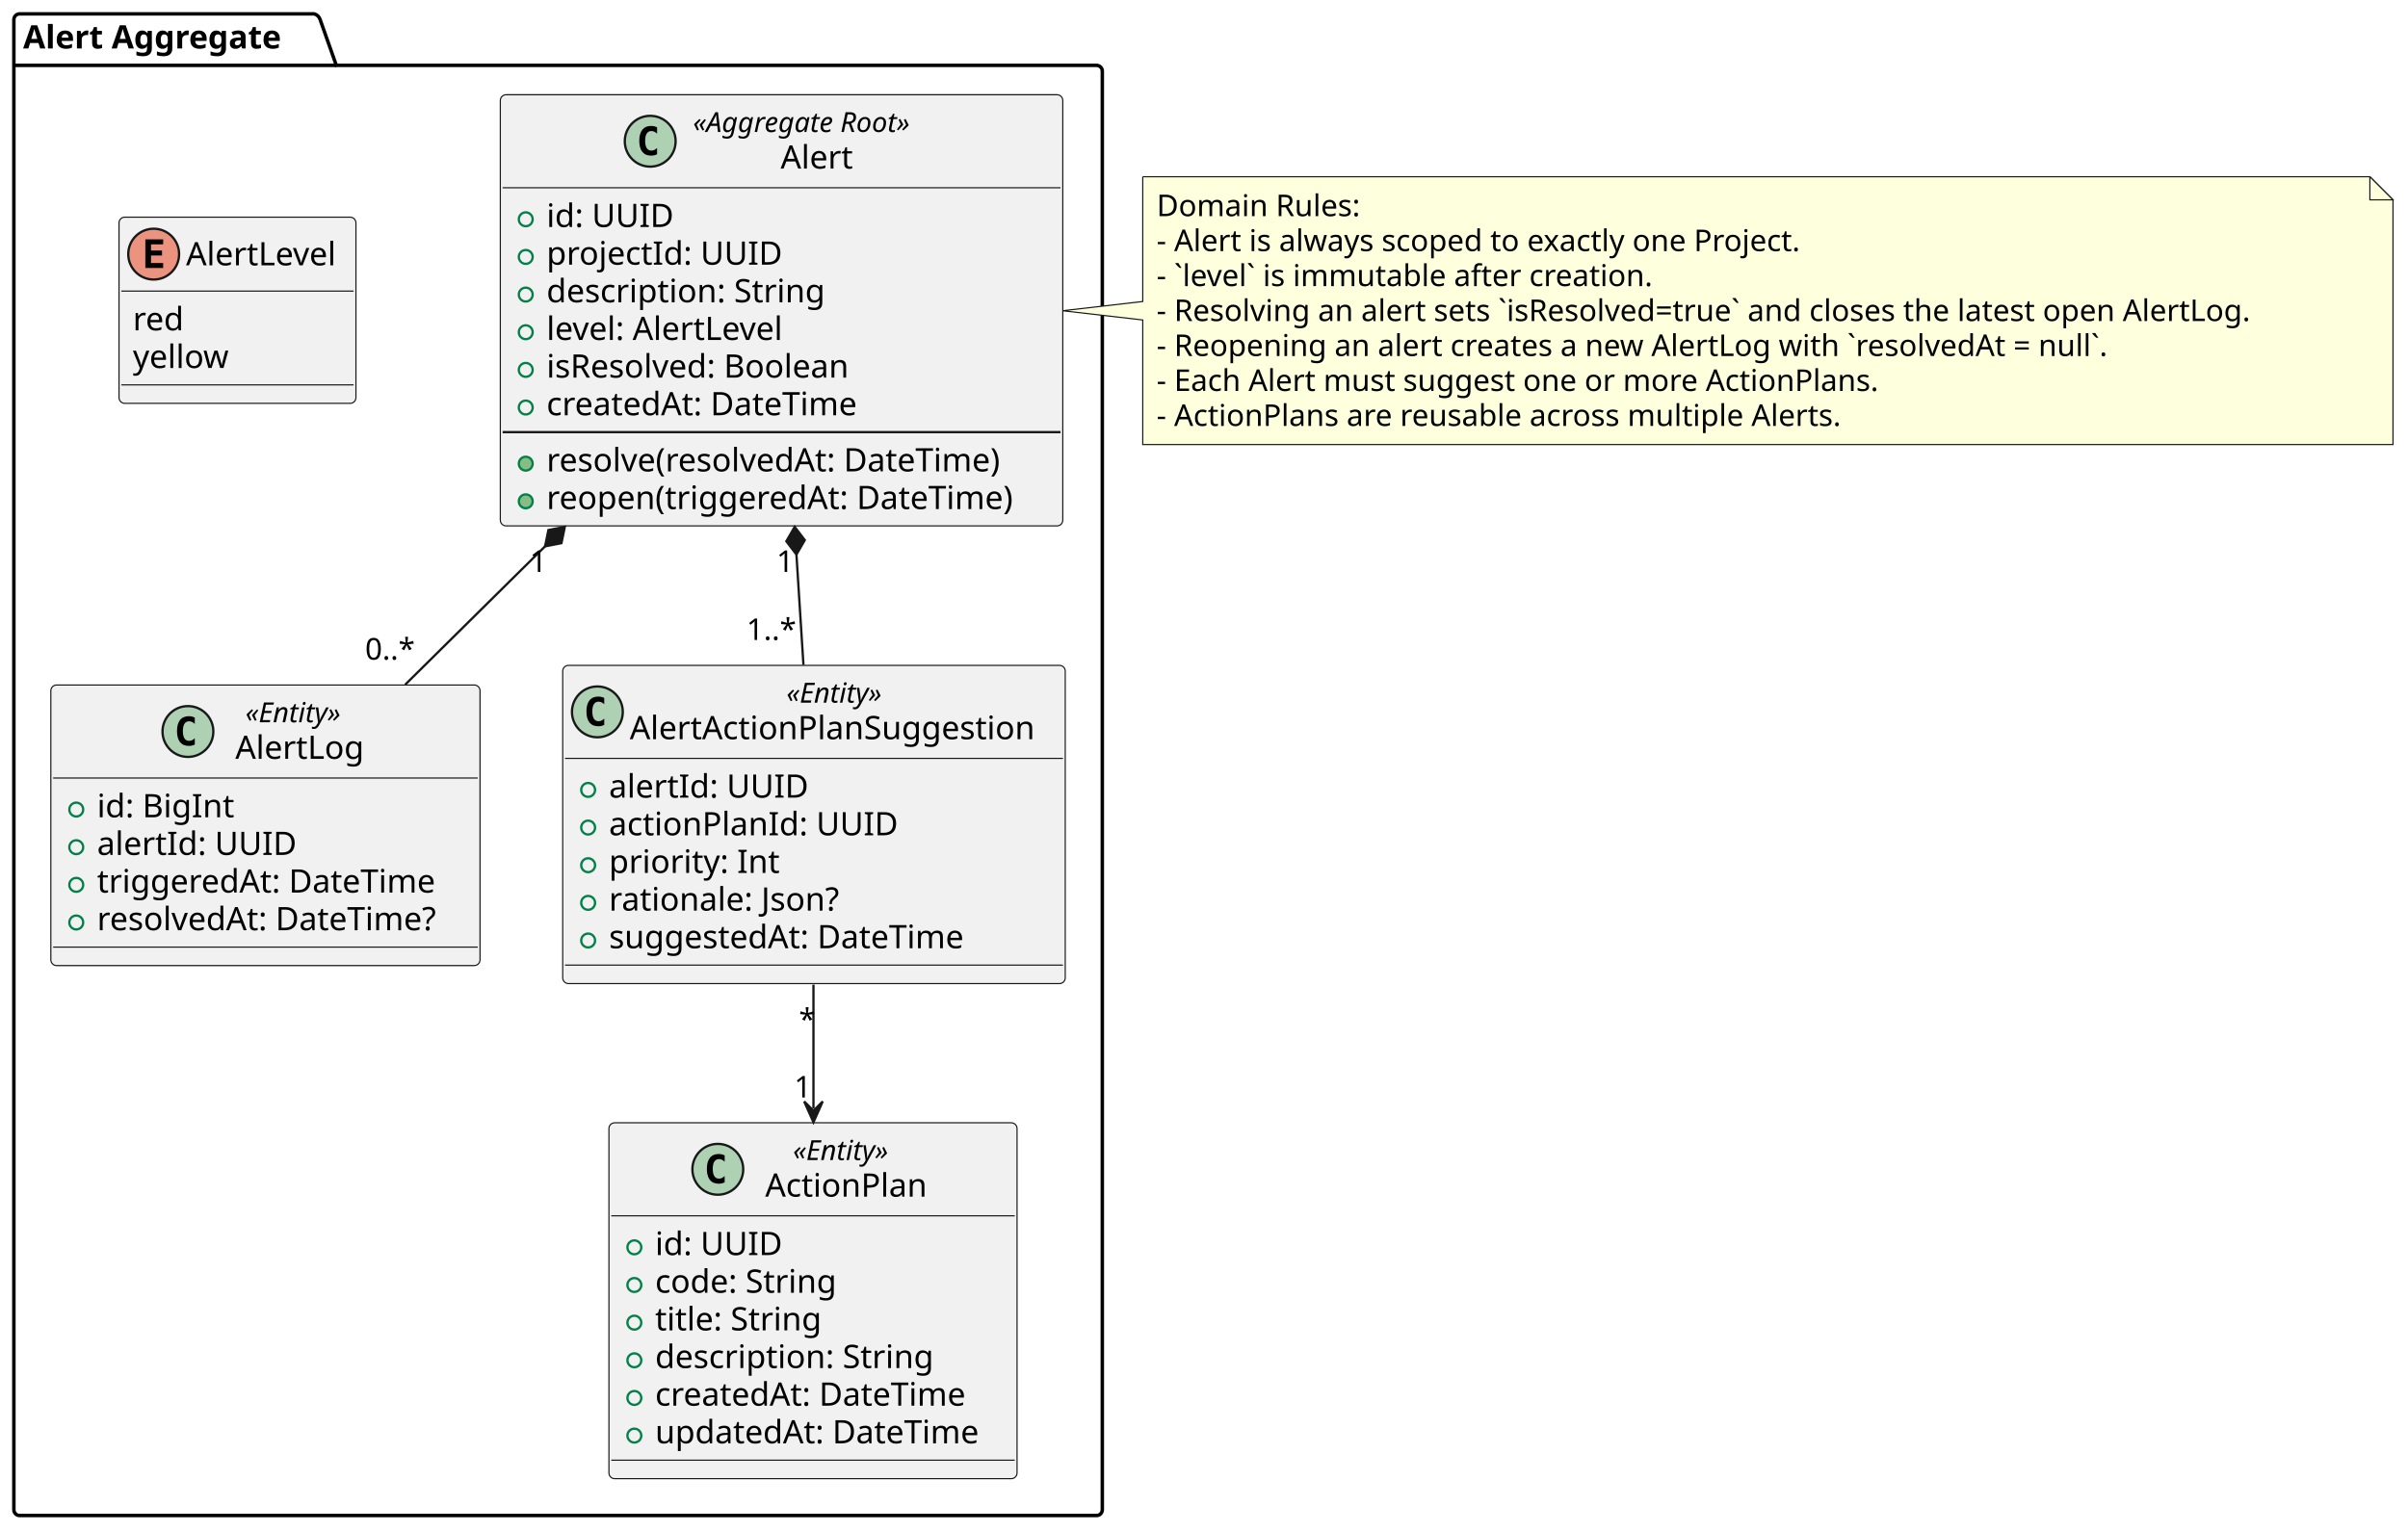
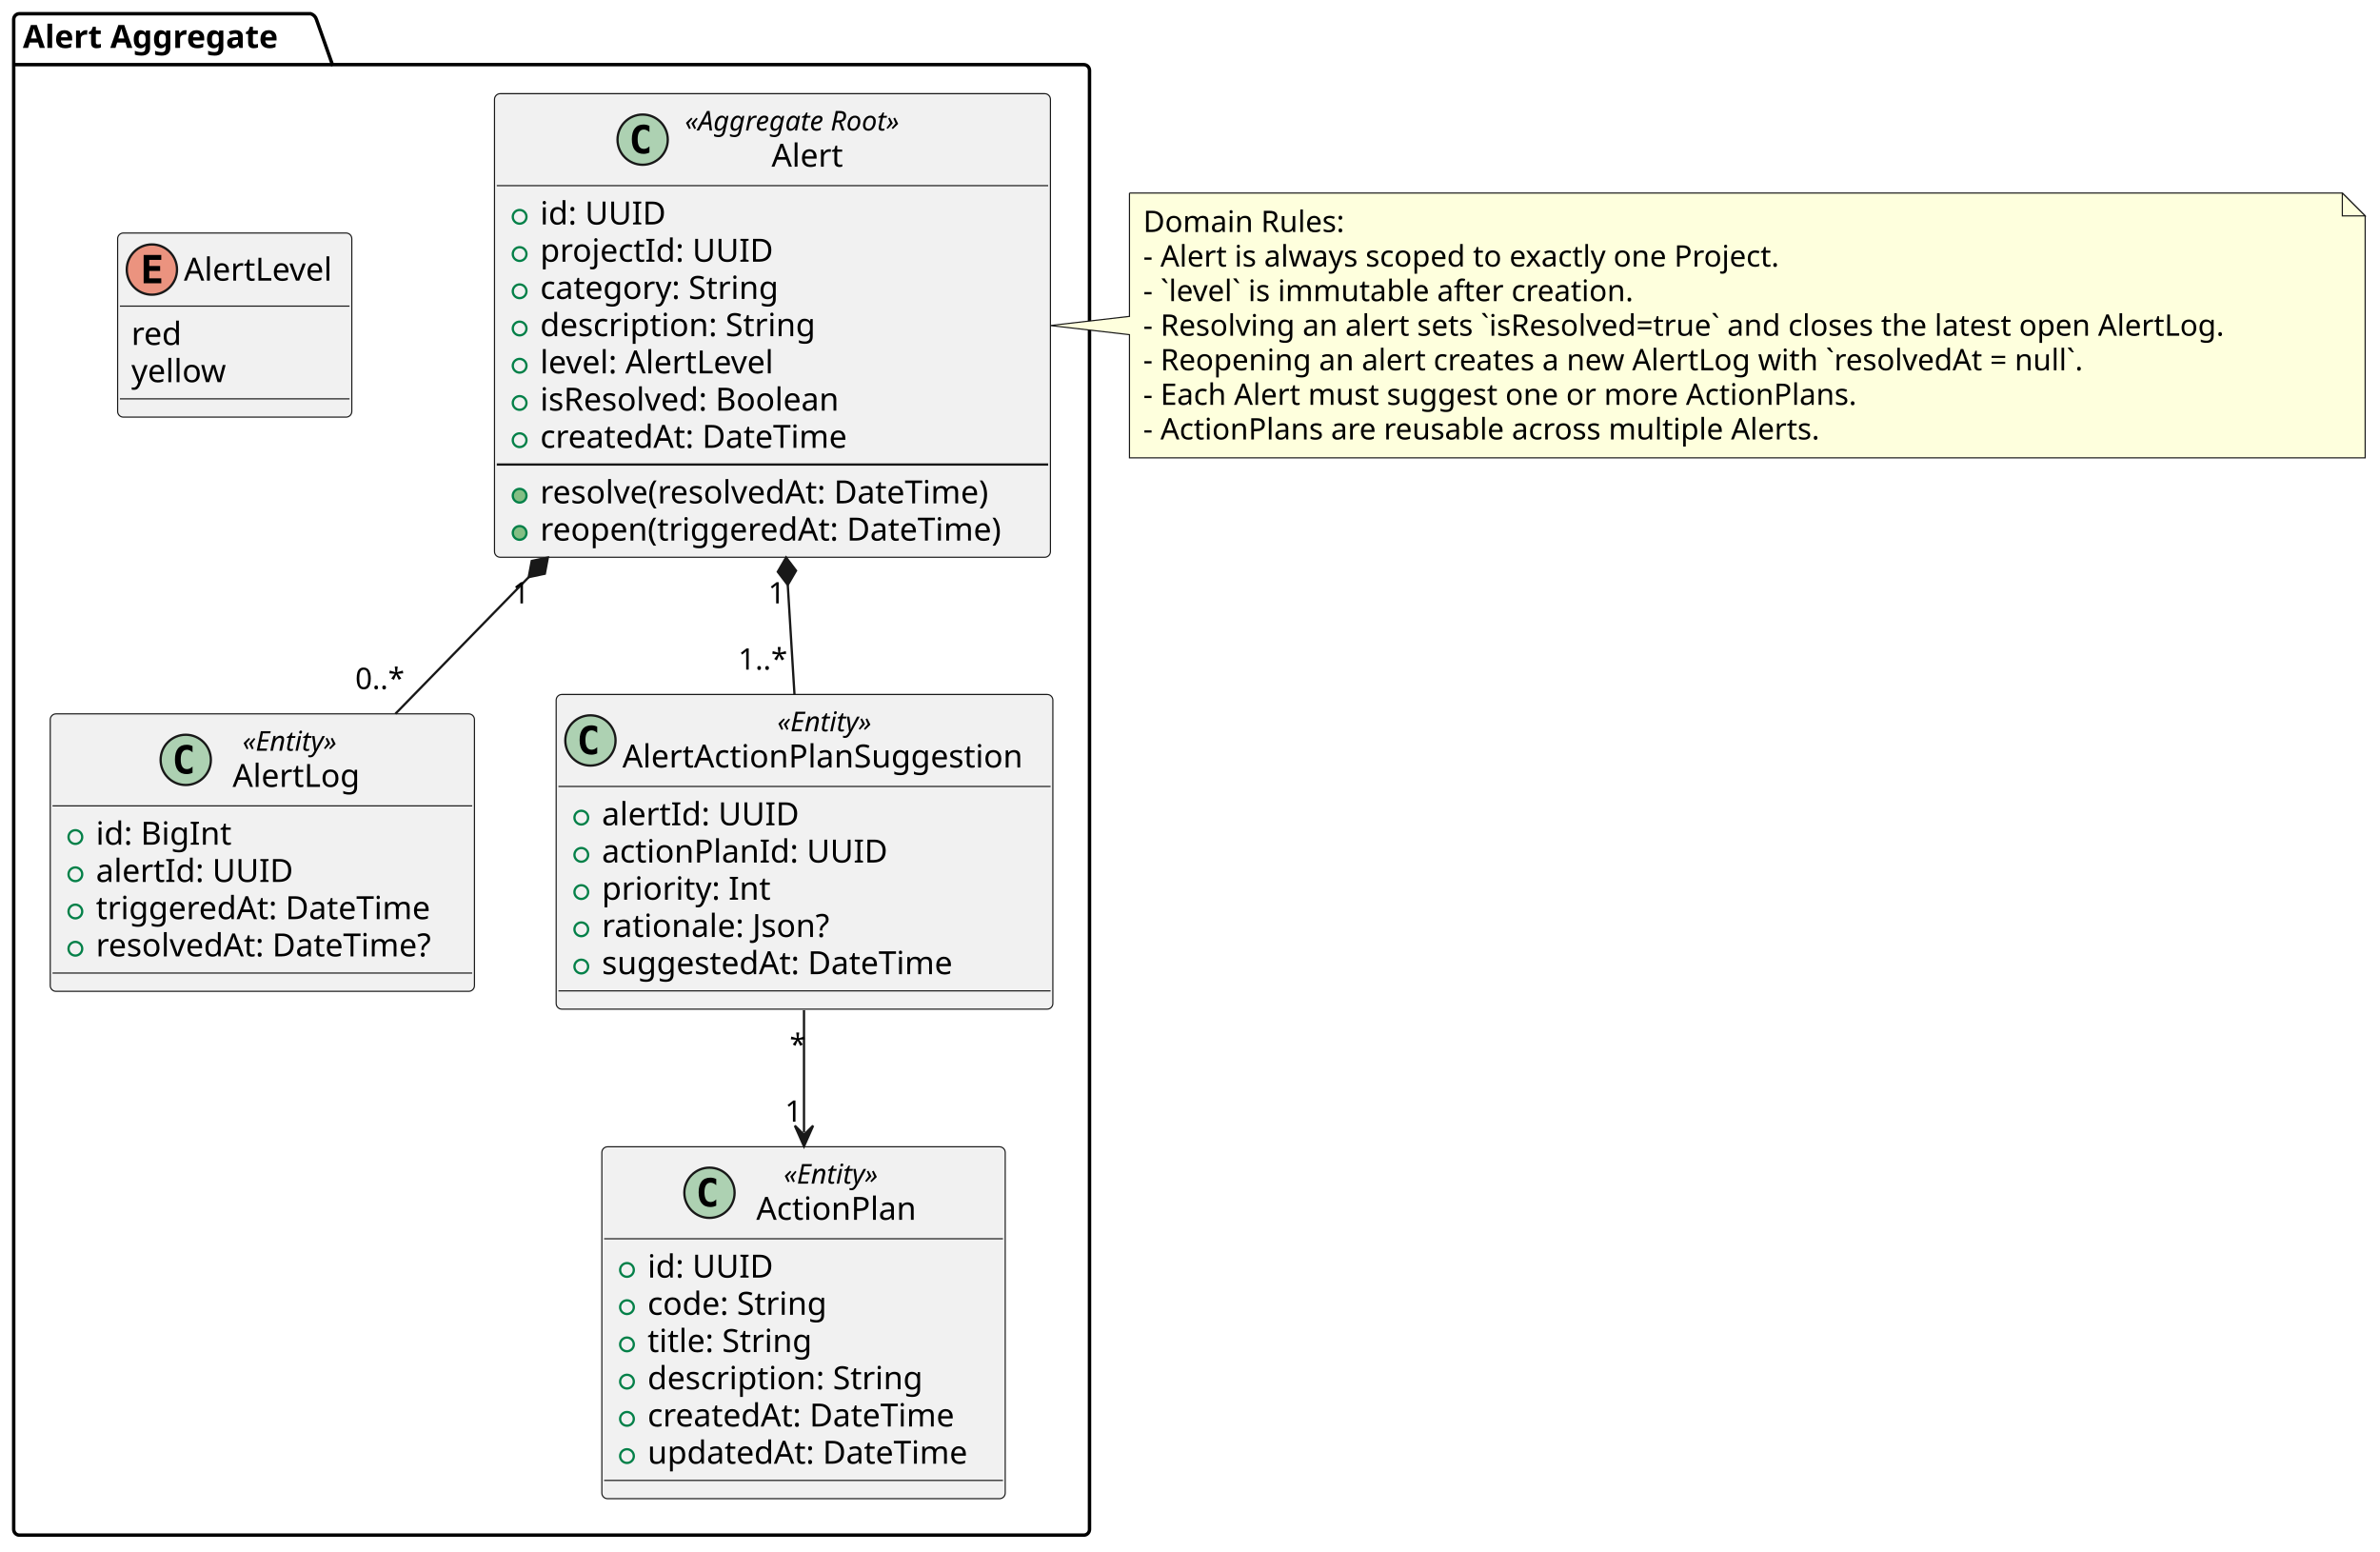
- <svg xmlns="http://www.w3.org/2000/svg" contentStyleType="text/css" data-diagram-type="CLASS" height="663px" preserveAspectRatio="none" style="width:1042px;height:663px;background:#FFFFFF;" version="1.1" viewBox="0 0 1042 663" width="1042px" zoomAndPan="magnify">
+ <svg xmlns="http://www.w3.org/2000/svg" contentStyleType="text/css" data-diagram-type="CLASS" height="679px" preserveAspectRatio="none" style="width:1042px;height:679px;background:#FFFFFF;" version="1.1" viewBox="0 0 1042 679" width="1042px" zoomAndPan="magnify">
  <defs />
  <g>
    <g class="cluster" data-qualified-name="Alert Aggregate" data-source-line="1" id="ent0002">
-       <path d="M8.5,6 L136.033,6 A3.75,3.75 0 0 1 138.533,8.5 L145.533,28.297 L474.5,28.297 A2.5,2.5 0 0 1 477,30.797 L477,653.5 A2.5,2.5 0 0 1 474.5,656 L8.5,656 A2.5,2.5 0 0 1 6,653.5 L6,8.5 A2.5,2.5 0 0 1 8.5,6" fill="none" style="stroke:#000000;stroke-width:1.5;" />
+       <path d="M8.5,6 L136.033,6 A3.75,3.75 0 0 1 138.533,8.5 L145.533,28.297 L474.5,28.297 A2.5,2.5 0 0 1 477,30.797 L477,669.5 A2.5,2.5 0 0 1 474.5,672 L8.5,672 A2.5,2.5 0 0 1 6,669.5 L6,8.5 A2.5,2.5 0 0 1 8.5,6" fill="none" style="stroke:#000000;stroke-width:1.5;" />
      <line style="stroke:#000000;stroke-width:1.5;" x1="6" x2="145.533" y1="28.297" y2="28.297" />
      <text fill="#000000" font-family="sans-serif" font-size="14" font-weight="bold" lengthAdjust="spacing" textLength="126.533" x="10" y="20.995">Alert Aggregate</text>
    </g>
    <g class="entity" data-qualified-name="Alert Aggregate.Alert" data-source-line="3" id="ent0003">
-       <rect fill="#F1F1F1" height="186.641" rx="2.5" ry="2.5" style="stroke:#181818;stroke-width:0.5;" width="243.397" x="216.5" y="41" />
+       <rect fill="#F1F1F1" height="202.938" rx="2.5" ry="2.5" style="stroke:#181818;stroke-width:0.5;" width="243.397" x="216.5" y="41" />
      <ellipse cx="281.362" cy="61.133" fill="#ADD1B2" rx="11" ry="11" style="stroke:#181818;stroke-width:1;" />
      <path d="M284.331,66.773 Q283.753,67.07 283.112,67.211 Q282.472,67.367 281.769,67.367 Q279.269,67.367 277.94,65.727 Q276.628,64.07 276.628,60.945 Q276.628,57.82 277.94,56.164 Q279.269,54.508 281.769,54.508 Q282.472,54.508 283.112,54.664 Q283.769,54.82 284.331,55.117 L284.331,57.836 Q283.706,57.258 283.112,56.992 Q282.519,56.711 281.894,56.711 Q280.55,56.711 279.862,57.789 Q279.175,58.852 279.175,60.945 Q279.175,63.039 279.862,64.117 Q280.55,65.18 281.894,65.18 Q282.519,65.18 283.112,64.914 Q283.706,64.633 284.331,64.055 L284.331,66.773 Z " fill="#000000" />
      <text fill="#000000" font-family="sans-serif" font-size="12" font-style="italic" lengthAdjust="spacing" textLength="109.172" x="299.862" y="57.139">«Aggregate Root»</text>
      <text fill="#000000" font-family="sans-serif" font-size="14" lengthAdjust="spacing" textLength="33.325" x="337.786" y="72.964">Alert</text>
      <line style="stroke:#181818;stroke-width:0.5;" x1="217.5" x2="458.897" y1="81.266" y2="81.266" />
      <g data-visibility-modifier="PUBLIC_FIELD">
        <ellipse cx="227.5" cy="94.914" fill="none" rx="3" ry="3" style="stroke:#038048;stroke-width:1;" />
      </g>
      <text fill="#000000" font-family="sans-serif" font-size="14" lengthAdjust="spacing" textLength="57.347" x="236.5" y="98.261">id: UUID</text>
      <g data-visibility-modifier="PUBLIC_FIELD">
        <ellipse cx="227.5" cy="111.211" fill="none" rx="3" ry="3" style="stroke:#038048;stroke-width:1;" />
      </g>
      <text fill="#000000" font-family="sans-serif" font-size="14" lengthAdjust="spacing" textLength="106.483" x="236.5" y="114.558">projectId: UUID</text>
      <g data-visibility-modifier="PUBLIC_FIELD">
        <ellipse cx="227.5" cy="127.508" fill="none" rx="3" ry="3" style="stroke:#038048;stroke-width:1;" />
      </g>
-       <text fill="#000000" font-family="sans-serif" font-size="14" lengthAdjust="spacing" textLength="128.789" x="236.5" y="130.855">description: String</text>
+       <text fill="#000000" font-family="sans-serif" font-size="14" lengthAdjust="spacing" textLength="112.82" x="236.5" y="130.855">category: String</text>
      <g data-visibility-modifier="PUBLIC_FIELD">
        <ellipse cx="227.5" cy="143.805" fill="none" rx="3" ry="3" style="stroke:#038048;stroke-width:1;" />
      </g>
-       <text fill="#000000" font-family="sans-serif" font-size="14" lengthAdjust="spacing" textLength="112.984" x="236.5" y="147.151">level: AlertLevel</text>
+       <text fill="#000000" font-family="sans-serif" font-size="14" lengthAdjust="spacing" textLength="128.789" x="236.5" y="147.151">description: String</text>
      <g data-visibility-modifier="PUBLIC_FIELD">
        <ellipse cx="227.5" cy="160.102" fill="none" rx="3" ry="3" style="stroke:#038048;stroke-width:1;" />
      </g>
-       <text fill="#000000" font-family="sans-serif" font-size="14" lengthAdjust="spacing" textLength="140.916" x="236.5" y="163.448">isResolved: Boolean</text>
+       <text fill="#000000" font-family="sans-serif" font-size="14" lengthAdjust="spacing" textLength="112.984" x="236.5" y="163.448">level: AlertLevel</text>
      <g data-visibility-modifier="PUBLIC_FIELD">
        <ellipse cx="227.5" cy="176.398" fill="none" rx="3" ry="3" style="stroke:#038048;stroke-width:1;" />
      </g>
-       <text fill="#000000" font-family="sans-serif" font-size="14" lengthAdjust="spacing" textLength="146.023" x="236.5" y="179.745">createdAt: DateTime</text>
-       <line style="stroke:#181818;stroke-width:1;" x1="217.5" x2="458.897" y1="187.047" y2="187.047" />
-       <g data-visibility-modifier="PUBLIC_METHOD">
-         <ellipse cx="227.5" cy="200.695" fill="#84BE84" rx="3" ry="3" style="stroke:#038048;stroke-width:1;" />
+       <text fill="#000000" font-family="sans-serif" font-size="14" lengthAdjust="spacing" textLength="140.916" x="236.5" y="179.745">isResolved: Boolean</text>
+       <g data-visibility-modifier="PUBLIC_FIELD">
+         <ellipse cx="227.5" cy="192.695" fill="none" rx="3" ry="3" style="stroke:#038048;stroke-width:1;" />
      </g>
-       <text fill="#000000" font-family="sans-serif" font-size="14" lengthAdjust="spacing" textLength="214.231" x="236.5" y="204.042">resolve(resolvedAt: DateTime)</text>
+       <text fill="#000000" font-family="sans-serif" font-size="14" lengthAdjust="spacing" textLength="146.023" x="236.5" y="196.042">createdAt: DateTime</text>
+       <line style="stroke:#181818;stroke-width:1;" x1="217.5" x2="458.897" y1="203.344" y2="203.344" />
      <g data-visibility-modifier="PUBLIC_METHOD">
        <ellipse cx="227.5" cy="216.992" fill="#84BE84" rx="3" ry="3" style="stroke:#038048;stroke-width:1;" />
      </g>
-       <text fill="#000000" font-family="sans-serif" font-size="14" lengthAdjust="spacing" textLength="217.397" x="236.5" y="220.339">reopen(triggeredAt: DateTime)</text>
+       <text fill="#000000" font-family="sans-serif" font-size="14" lengthAdjust="spacing" textLength="214.231" x="236.5" y="220.339">resolve(resolvedAt: DateTime)</text>
+       <g data-visibility-modifier="PUBLIC_METHOD">
+         <ellipse cx="227.5" cy="233.289" fill="#84BE84" rx="3" ry="3" style="stroke:#038048;stroke-width:1;" />
+       </g>
+       <text fill="#000000" font-family="sans-serif" font-size="14" lengthAdjust="spacing" textLength="217.397" x="236.5" y="236.636">reopen(triggeredAt: DateTime)</text>
    </g>
-     <g class="entity" data-qualified-name="Alert Aggregate.AlertLevel" data-source-line="15" id="ent0004">
-       <rect fill="#F1F1F1" height="80.594" rx="2.5" ry="2.5" style="stroke:#181818;stroke-width:0.5;" width="102.526" x="51.5" y="94" />
-       <ellipse cx="66.5" cy="110" fill="#EB937F" rx="11" ry="11" style="stroke:#181818;stroke-width:1;" />
-       <path d="M70.609,116 L62.891,116 L62.891,103.609 L70.609,103.609 L70.609,105.766 L65.344,105.766 L65.344,108.438 L70.109,108.438 L70.109,110.594 L65.344,110.594 L65.344,113.844 L70.609,113.844 L70.609,116 Z " fill="#000000" />
-       <text fill="#000000" font-family="sans-serif" font-size="14" lengthAdjust="spacing" textLength="70.526" x="80.5" y="114.847">AlertLevel</text>
-       <line style="stroke:#181818;stroke-width:0.5;" x1="52.5" x2="153.026" y1="126" y2="126" />
-       <text fill="#000000" font-family="sans-serif" font-size="14" lengthAdjust="spacing" textLength="23.256" x="57.5" y="142.995">red</text>
-       <text fill="#000000" font-family="sans-serif" font-size="14" lengthAdjust="spacing" textLength="44.693" x="57.5" y="159.292">yellow</text>
-       <line style="stroke:#181818;stroke-width:0.5;" x1="52.5" x2="153.026" y1="166.594" y2="166.594" />
+     <g class="entity" data-qualified-name="Alert Aggregate.AlertLevel" data-source-line="16" id="ent0004">
+       <rect fill="#F1F1F1" height="80.594" rx="2.5" ry="2.5" style="stroke:#181818;stroke-width:0.5;" width="102.526" x="51.5" y="102" />
+       <ellipse cx="66.5" cy="118" fill="#EB937F" rx="11" ry="11" style="stroke:#181818;stroke-width:1;" />
+       <path d="M70.609,124 L62.891,124 L62.891,111.609 L70.609,111.609 L70.609,113.766 L65.344,113.766 L65.344,116.438 L70.109,116.438 L70.109,118.594 L65.344,118.594 L65.344,121.844 L70.609,121.844 L70.609,124 Z " fill="#000000" />
+       <text fill="#000000" font-family="sans-serif" font-size="14" lengthAdjust="spacing" textLength="70.526" x="80.5" y="122.847">AlertLevel</text>
+       <line style="stroke:#181818;stroke-width:0.5;" x1="52.5" x2="153.026" y1="134" y2="134" />
+       <text fill="#000000" font-family="sans-serif" font-size="14" lengthAdjust="spacing" textLength="23.256" x="57.5" y="150.995">red</text>
+       <text fill="#000000" font-family="sans-serif" font-size="14" lengthAdjust="spacing" textLength="44.693" x="57.5" y="167.292">yellow</text>
+       <line style="stroke:#181818;stroke-width:0.5;" x1="52.5" x2="153.026" y1="174.594" y2="174.594" />
    </g>
-     <g class="entity" data-qualified-name="Alert Aggregate.AlertLog" data-source-line="20" id="ent0005">
-       <rect fill="#F1F1F1" height="121.453" rx="2.5" ry="2.5" style="stroke:#181818;stroke-width:0.5;" width="185.722" x="22" y="296.5" />
-       <ellipse cx="81.322" cy="316.633" fill="#ADD1B2" rx="11" ry="11" style="stroke:#181818;stroke-width:1;" />
-       <path d="M84.291,322.273 Q83.713,322.57 83.072,322.711 Q82.432,322.867 81.728,322.867 Q79.228,322.867 77.9,321.227 Q76.588,319.57 76.588,316.445 Q76.588,313.32 77.9,311.664 Q79.228,310.008 81.728,310.008 Q82.432,310.008 83.072,310.164 Q83.728,310.32 84.291,310.617 L84.291,313.336 Q83.666,312.758 83.072,312.492 Q82.478,312.211 81.853,312.211 Q80.51,312.211 79.822,313.289 Q79.135,314.352 79.135,316.445 Q79.135,318.539 79.822,319.617 Q80.51,320.68 81.853,320.68 Q82.478,320.68 83.072,320.414 Q83.666,320.133 84.291,319.555 L84.291,322.273 Z " fill="#000000" />
-       <text fill="#000000" font-family="sans-serif" font-size="12" font-style="italic" lengthAdjust="spacing" textLength="49.846" x="106.188" y="312.639">«Entity»</text>
-       <text fill="#000000" font-family="sans-serif" font-size="14" lengthAdjust="spacing" textLength="58.577" x="101.822" y="328.464">AlertLog</text>
-       <line style="stroke:#181818;stroke-width:0.5;" x1="23" x2="206.722" y1="336.766" y2="336.766" />
+     <g class="entity" data-qualified-name="Alert Aggregate.AlertLog" data-source-line="21" id="ent0005">
+       <rect fill="#F1F1F1" height="121.453" rx="2.5" ry="2.5" style="stroke:#181818;stroke-width:0.5;" width="185.722" x="22" y="312.5" />
+       <ellipse cx="81.322" cy="332.633" fill="#ADD1B2" rx="11" ry="11" style="stroke:#181818;stroke-width:1;" />
+       <path d="M84.291,338.273 Q83.713,338.57 83.072,338.711 Q82.432,338.867 81.728,338.867 Q79.228,338.867 77.9,337.227 Q76.588,335.57 76.588,332.445 Q76.588,329.32 77.9,327.664 Q79.228,326.008 81.728,326.008 Q82.432,326.008 83.072,326.164 Q83.728,326.32 84.291,326.617 L84.291,329.336 Q83.666,328.758 83.072,328.492 Q82.478,328.211 81.853,328.211 Q80.51,328.211 79.822,329.289 Q79.135,330.352 79.135,332.445 Q79.135,334.539 79.822,335.617 Q80.51,336.68 81.853,336.68 Q82.478,336.68 83.072,336.414 Q83.666,336.133 84.291,335.555 L84.291,338.273 Z " fill="#000000" />
+       <text fill="#000000" font-family="sans-serif" font-size="12" font-style="italic" lengthAdjust="spacing" textLength="49.846" x="106.188" y="328.639">«Entity»</text>
+       <text fill="#000000" font-family="sans-serif" font-size="14" lengthAdjust="spacing" textLength="58.577" x="101.822" y="344.464">AlertLog</text>
+       <line style="stroke:#181818;stroke-width:0.5;" x1="23" x2="206.722" y1="352.766" y2="352.766" />
      <g data-visibility-modifier="PUBLIC_FIELD">
-         <ellipse cx="33" cy="350.414" fill="none" rx="3" ry="3" style="stroke:#038048;stroke-width:1;" />
+         <ellipse cx="33" cy="366.414" fill="none" rx="3" ry="3" style="stroke:#038048;stroke-width:1;" />
      </g>
-       <text fill="#000000" font-family="sans-serif" font-size="14" lengthAdjust="spacing" textLength="62.815" x="42" y="353.761">id: BigInt</text>
+       <text fill="#000000" font-family="sans-serif" font-size="14" lengthAdjust="spacing" textLength="62.815" x="42" y="369.761">id: BigInt</text>
      <g data-visibility-modifier="PUBLIC_FIELD">
-         <ellipse cx="33" cy="366.711" fill="none" rx="3" ry="3" style="stroke:#038048;stroke-width:1;" />
+         <ellipse cx="33" cy="382.711" fill="none" rx="3" ry="3" style="stroke:#038048;stroke-width:1;" />
      </g>
-       <text fill="#000000" font-family="sans-serif" font-size="14" lengthAdjust="spacing" textLength="89.913" x="42" y="370.058">alertId: UUID</text>
+       <text fill="#000000" font-family="sans-serif" font-size="14" lengthAdjust="spacing" textLength="89.913" x="42" y="386.058">alertId: UUID</text>
      <g data-visibility-modifier="PUBLIC_FIELD">
-         <ellipse cx="33" cy="383.008" fill="none" rx="3" ry="3" style="stroke:#038048;stroke-width:1;" />
+         <ellipse cx="33" cy="399.008" fill="none" rx="3" ry="3" style="stroke:#038048;stroke-width:1;" />
      </g>
-       <text fill="#000000" font-family="sans-serif" font-size="14" lengthAdjust="spacing" textLength="157.165" x="42" y="386.354">triggeredAt: DateTime</text>
+       <text fill="#000000" font-family="sans-serif" font-size="14" lengthAdjust="spacing" textLength="157.165" x="42" y="402.354">triggeredAt: DateTime</text>
      <g data-visibility-modifier="PUBLIC_FIELD">
-         <ellipse cx="33" cy="399.305" fill="none" rx="3" ry="3" style="stroke:#038048;stroke-width:1;" />
+         <ellipse cx="33" cy="415.305" fill="none" rx="3" ry="3" style="stroke:#038048;stroke-width:1;" />
      </g>
-       <text fill="#000000" font-family="sans-serif" font-size="14" lengthAdjust="spacing" textLength="159.722" x="42" y="402.651">resolvedAt: DateTime?</text>
-       <line style="stroke:#181818;stroke-width:0.5;" x1="23" x2="206.722" y1="409.953" y2="409.953" />
+       <text fill="#000000" font-family="sans-serif" font-size="14" lengthAdjust="spacing" textLength="159.722" x="42" y="418.651">resolvedAt: DateTime?</text>
+       <line style="stroke:#181818;stroke-width:0.5;" x1="23" x2="206.722" y1="425.953" y2="425.953" />
    </g>
-     <g class="entity" data-qualified-name="Alert Aggregate.ActionPlan" data-source-line="27" id="ent0006">
-       <rect fill="#F1F1F1" height="154.047" rx="2.5" ry="2.5" style="stroke:#181818;stroke-width:0.5;" width="176.602" x="263.5" y="486" />
-       <ellipse cx="310.613" cy="506.133" fill="#ADD1B2" rx="11" ry="11" style="stroke:#181818;stroke-width:1;" />
-       <path d="M313.582,511.773 Q313.004,512.07 312.363,512.211 Q311.723,512.367 311.019,512.367 Q308.519,512.367 307.191,510.727 Q305.879,509.07 305.879,505.945 Q305.879,502.82 307.191,501.164 Q308.519,499.508 311.019,499.508 Q311.723,499.508 312.363,499.664 Q313.019,499.82 313.582,500.117 L313.582,502.836 Q312.957,502.258 312.363,501.992 Q311.769,501.711 311.144,501.711 Q309.801,501.711 309.113,502.789 Q308.426,503.852 308.426,505.945 Q308.426,508.039 309.113,509.117 Q309.801,510.18 311.144,510.18 Q311.769,510.18 312.363,509.914 Q312.957,509.633 313.582,509.055 L313.582,511.773 Z " fill="#000000" />
-       <text fill="#000000" font-family="sans-serif" font-size="12" font-style="italic" lengthAdjust="spacing" textLength="49.846" x="343.128" y="502.139">«Entity»</text>
-       <text fill="#000000" font-family="sans-serif" font-size="14" lengthAdjust="spacing" textLength="73.876" x="331.113" y="517.964">ActionPlan</text>
-       <line style="stroke:#181818;stroke-width:0.5;" x1="264.5" x2="439.103" y1="526.266" y2="526.266" />
+     <g class="entity" data-qualified-name="Alert Aggregate.ActionPlan" data-source-line="28" id="ent0006">
+       <rect fill="#F1F1F1" height="154.047" rx="2.5" ry="2.5" style="stroke:#181818;stroke-width:0.5;" width="176.602" x="263.5" y="502" />
+       <ellipse cx="310.613" cy="522.133" fill="#ADD1B2" rx="11" ry="11" style="stroke:#181818;stroke-width:1;" />
+       <path d="M313.582,527.773 Q313.004,528.07 312.363,528.211 Q311.723,528.367 311.019,528.367 Q308.519,528.367 307.191,526.727 Q305.879,525.07 305.879,521.945 Q305.879,518.82 307.191,517.164 Q308.519,515.508 311.019,515.508 Q311.723,515.508 312.363,515.664 Q313.019,515.82 313.582,516.117 L313.582,518.836 Q312.957,518.258 312.363,517.992 Q311.769,517.711 311.144,517.711 Q309.801,517.711 309.113,518.789 Q308.426,519.852 308.426,521.945 Q308.426,524.039 309.113,525.117 Q309.801,526.18 311.144,526.18 Q311.769,526.18 312.363,525.914 Q312.957,525.633 313.582,525.055 L313.582,527.773 Z " fill="#000000" />
+       <text fill="#000000" font-family="sans-serif" font-size="12" font-style="italic" lengthAdjust="spacing" textLength="49.846" x="343.128" y="518.139">«Entity»</text>
+       <text fill="#000000" font-family="sans-serif" font-size="14" lengthAdjust="spacing" textLength="73.876" x="331.113" y="533.964">ActionPlan</text>
+       <line style="stroke:#181818;stroke-width:0.5;" x1="264.5" x2="439.103" y1="542.266" y2="542.266" />
      <g data-visibility-modifier="PUBLIC_FIELD">
-         <ellipse cx="274.5" cy="539.914" fill="none" rx="3" ry="3" style="stroke:#038048;stroke-width:1;" />
+         <ellipse cx="274.5" cy="555.914" fill="none" rx="3" ry="3" style="stroke:#038048;stroke-width:1;" />
      </g>
-       <text fill="#000000" font-family="sans-serif" font-size="14" lengthAdjust="spacing" textLength="57.347" x="283.5" y="543.261">id: UUID</text>
+       <text fill="#000000" font-family="sans-serif" font-size="14" lengthAdjust="spacing" textLength="57.347" x="283.5" y="559.261">id: UUID</text>
      <g data-visibility-modifier="PUBLIC_FIELD">
-         <ellipse cx="274.5" cy="556.211" fill="none" rx="3" ry="3" style="stroke:#038048;stroke-width:1;" />
+         <ellipse cx="274.5" cy="572.211" fill="none" rx="3" ry="3" style="stroke:#038048;stroke-width:1;" />
      </g>
-       <text fill="#000000" font-family="sans-serif" font-size="14" lengthAdjust="spacing" textLength="84.711" x="283.5" y="559.558">code: String</text>
+       <text fill="#000000" font-family="sans-serif" font-size="14" lengthAdjust="spacing" textLength="84.711" x="283.5" y="575.558">code: String</text>
      <g data-visibility-modifier="PUBLIC_FIELD">
-         <ellipse cx="274.5" cy="572.508" fill="none" rx="3" ry="3" style="stroke:#038048;stroke-width:1;" />
+         <ellipse cx="274.5" cy="588.508" fill="none" rx="3" ry="3" style="stroke:#038048;stroke-width:1;" />
      </g>
-       <text fill="#000000" font-family="sans-serif" font-size="14" lengthAdjust="spacing" textLength="78.319" x="283.5" y="575.855">title: String</text>
+       <text fill="#000000" font-family="sans-serif" font-size="14" lengthAdjust="spacing" textLength="78.319" x="283.5" y="591.855">title: String</text>
      <g data-visibility-modifier="PUBLIC_FIELD">
-         <ellipse cx="274.5" cy="588.805" fill="none" rx="3" ry="3" style="stroke:#038048;stroke-width:1;" />
+         <ellipse cx="274.5" cy="604.805" fill="none" rx="3" ry="3" style="stroke:#038048;stroke-width:1;" />
      </g>
-       <text fill="#000000" font-family="sans-serif" font-size="14" lengthAdjust="spacing" textLength="128.789" x="283.5" y="592.151">description: String</text>
+       <text fill="#000000" font-family="sans-serif" font-size="14" lengthAdjust="spacing" textLength="128.789" x="283.5" y="608.151">description: String</text>
      <g data-visibility-modifier="PUBLIC_FIELD">
-         <ellipse cx="274.5" cy="605.102" fill="none" rx="3" ry="3" style="stroke:#038048;stroke-width:1;" />
+         <ellipse cx="274.5" cy="621.102" fill="none" rx="3" ry="3" style="stroke:#038048;stroke-width:1;" />
      </g>
-       <text fill="#000000" font-family="sans-serif" font-size="14" lengthAdjust="spacing" textLength="146.023" x="283.5" y="608.448">createdAt: DateTime</text>
+       <text fill="#000000" font-family="sans-serif" font-size="14" lengthAdjust="spacing" textLength="146.023" x="283.5" y="624.448">createdAt: DateTime</text>
      <g data-visibility-modifier="PUBLIC_FIELD">
-         <ellipse cx="274.5" cy="621.398" fill="none" rx="3" ry="3" style="stroke:#038048;stroke-width:1;" />
+         <ellipse cx="274.5" cy="637.398" fill="none" rx="3" ry="3" style="stroke:#038048;stroke-width:1;" />
      </g>
-       <text fill="#000000" font-family="sans-serif" font-size="14" lengthAdjust="spacing" textLength="150.602" x="283.5" y="624.745">updatedAt: DateTime</text>
-       <line style="stroke:#181818;stroke-width:0.5;" x1="264.5" x2="439.103" y1="632.047" y2="632.047" />
+       <text fill="#000000" font-family="sans-serif" font-size="14" lengthAdjust="spacing" textLength="150.602" x="283.5" y="640.745">updatedAt: DateTime</text>
+       <line style="stroke:#181818;stroke-width:0.5;" x1="264.5" x2="439.103" y1="648.047" y2="648.047" />
    </g>
-     <g class="entity" data-qualified-name="Alert Aggregate.AlertActionPlanSuggestion" data-source-line="36" id="ent0007">
-       <rect fill="#F1F1F1" height="137.75" rx="2.5" ry="2.5" style="stroke:#181818;stroke-width:0.5;" width="217.459" x="243.5" y="288" />
-       <ellipse cx="258.5" cy="308.133" fill="#ADD1B2" rx="11" ry="11" style="stroke:#181818;stroke-width:1;" />
-       <path d="M261.469,313.773 Q260.891,314.07 260.25,314.211 Q259.609,314.367 258.906,314.367 Q256.406,314.367 255.078,312.727 Q253.766,311.07 253.766,307.945 Q253.766,304.82 255.078,303.164 Q256.406,301.508 258.906,301.508 Q259.609,301.508 260.25,301.664 Q260.906,301.82 261.469,302.117 L261.469,304.836 Q260.844,304.258 260.25,303.992 Q259.656,303.711 259.031,303.711 Q257.688,303.711 257,304.789 Q256.312,305.852 256.312,307.945 Q256.312,310.039 257,311.117 Q257.688,312.18 259.031,312.18 Q259.656,312.18 260.25,311.914 Q260.844,311.633 261.469,311.055 L261.469,313.773 Z " fill="#000000" />
-       <text fill="#000000" font-family="sans-serif" font-size="12" font-style="italic" lengthAdjust="spacing" textLength="49.846" x="340.307" y="304.139">«Entity»</text>
-       <text fill="#000000" font-family="sans-serif" font-size="14" lengthAdjust="spacing" textLength="185.459" x="272.5" y="319.964">AlertActionPlanSuggestion</text>
-       <line style="stroke:#181818;stroke-width:0.5;" x1="244.5" x2="459.959" y1="328.266" y2="328.266" />
+     <g class="entity" data-qualified-name="Alert Aggregate.AlertActionPlanSuggestion" data-source-line="37" id="ent0007">
+       <rect fill="#F1F1F1" height="137.75" rx="2.5" ry="2.5" style="stroke:#181818;stroke-width:0.5;" width="217.459" x="243.5" y="304" />
+       <ellipse cx="258.5" cy="324.133" fill="#ADD1B2" rx="11" ry="11" style="stroke:#181818;stroke-width:1;" />
+       <path d="M261.469,329.773 Q260.891,330.07 260.25,330.211 Q259.609,330.367 258.906,330.367 Q256.406,330.367 255.078,328.727 Q253.766,327.07 253.766,323.945 Q253.766,320.82 255.078,319.164 Q256.406,317.508 258.906,317.508 Q259.609,317.508 260.25,317.664 Q260.906,317.82 261.469,318.117 L261.469,320.836 Q260.844,320.258 260.25,319.992 Q259.656,319.711 259.031,319.711 Q257.688,319.711 257,320.789 Q256.312,321.852 256.312,323.945 Q256.312,326.039 257,327.117 Q257.688,328.18 259.031,328.18 Q259.656,328.18 260.25,327.914 Q260.844,327.633 261.469,327.055 L261.469,329.773 Z " fill="#000000" />
+       <text fill="#000000" font-family="sans-serif" font-size="12" font-style="italic" lengthAdjust="spacing" textLength="49.846" x="340.307" y="320.139">«Entity»</text>
+       <text fill="#000000" font-family="sans-serif" font-size="14" lengthAdjust="spacing" textLength="185.459" x="272.5" y="335.964">AlertActionPlanSuggestion</text>
+       <line style="stroke:#181818;stroke-width:0.5;" x1="244.5" x2="459.959" y1="344.266" y2="344.266" />
      <g data-visibility-modifier="PUBLIC_FIELD">
-         <ellipse cx="254.5" cy="341.914" fill="none" rx="3" ry="3" style="stroke:#038048;stroke-width:1;" />
+         <ellipse cx="254.5" cy="357.914" fill="none" rx="3" ry="3" style="stroke:#038048;stroke-width:1;" />
      </g>
-       <text fill="#000000" font-family="sans-serif" font-size="14" lengthAdjust="spacing" textLength="89.913" x="263.5" y="345.261">alertId: UUID</text>
+       <text fill="#000000" font-family="sans-serif" font-size="14" lengthAdjust="spacing" textLength="89.913" x="263.5" y="361.261">alertId: UUID</text>
      <g data-visibility-modifier="PUBLIC_FIELD">
-         <ellipse cx="254.5" cy="358.211" fill="none" rx="3" ry="3" style="stroke:#038048;stroke-width:1;" />
+         <ellipse cx="254.5" cy="374.211" fill="none" rx="3" ry="3" style="stroke:#038048;stroke-width:1;" />
      </g>
-       <text fill="#000000" font-family="sans-serif" font-size="14" lengthAdjust="spacing" textLength="130.464" x="263.5" y="361.558">actionPlanId: UUID</text>
+       <text fill="#000000" font-family="sans-serif" font-size="14" lengthAdjust="spacing" textLength="130.464" x="263.5" y="377.558">actionPlanId: UUID</text>
      <g data-visibility-modifier="PUBLIC_FIELD">
-         <ellipse cx="254.5" cy="374.508" fill="none" rx="3" ry="3" style="stroke:#038048;stroke-width:1;" />
+         <ellipse cx="254.5" cy="390.508" fill="none" rx="3" ry="3" style="stroke:#038048;stroke-width:1;" />
      </g>
-       <text fill="#000000" font-family="sans-serif" font-size="14" lengthAdjust="spacing" textLength="78.176" x="263.5" y="377.854">priority: Int</text>
+       <text fill="#000000" font-family="sans-serif" font-size="14" lengthAdjust="spacing" textLength="78.176" x="263.5" y="393.854">priority: Int</text>
      <g data-visibility-modifier="PUBLIC_FIELD">
-         <ellipse cx="254.5" cy="390.805" fill="none" rx="3" ry="3" style="stroke:#038048;stroke-width:1;" />
+         <ellipse cx="254.5" cy="406.805" fill="none" rx="3" ry="3" style="stroke:#038048;stroke-width:1;" />
      </g>
-       <text fill="#000000" font-family="sans-serif" font-size="14" lengthAdjust="spacing" textLength="107.693" x="263.5" y="394.151">rationale: Json?</text>
+       <text fill="#000000" font-family="sans-serif" font-size="14" lengthAdjust="spacing" textLength="107.693" x="263.5" y="410.151">rationale: Json?</text>
      <g data-visibility-modifier="PUBLIC_FIELD">
-         <ellipse cx="254.5" cy="407.102" fill="none" rx="3" ry="3" style="stroke:#038048;stroke-width:1;" />
+         <ellipse cx="254.5" cy="423.102" fill="none" rx="3" ry="3" style="stroke:#038048;stroke-width:1;" />
      </g>
-       <text fill="#000000" font-family="sans-serif" font-size="14" lengthAdjust="spacing" textLength="165.225" x="263.5" y="410.448">suggestedAt: DateTime</text>
-       <line style="stroke:#181818;stroke-width:0.5;" x1="244.5" x2="459.959" y1="417.75" y2="417.75" />
+       <text fill="#000000" font-family="sans-serif" font-size="14" lengthAdjust="spacing" textLength="165.225" x="263.5" y="426.448">suggestedAt: DateTime</text>
+       <line style="stroke:#181818;stroke-width:0.5;" x1="244.5" x2="459.959" y1="433.75" y2="433.75" />
    </g>
-     <g class="entity" data-qualified-name="GMN11" data-source-line="50" id="ent0012">
-       <path d="M494.5,76.5 L494.5,130.5 L459.76,134.5 L494.5,138.5 L494.5,192.43 A0,0 0 0 0 494.5,192.43 L1035.506,192.43 A0,0 0 0 0 1035.506,192.43 L1035.506,86.5 L1025.506,76.5 L494.5,76.5 A0,0 0 0 0 494.5,76.5" fill="#FEFFDD" style="stroke:#181818;stroke-width:0.5;" />
-       <path d="M1025.506,76.5 L1025.506,86.5 L1035.506,86.5 L1025.506,76.5" fill="#FEFFDD" style="stroke:#181818;stroke-width:0.5;" />
-       <text fill="#000000" font-family="sans-serif" font-size="13" lengthAdjust="spacing" textLength="94.612" x="500.5" y="93.567">Domain Rules:</text>
-       <text fill="#000000" font-family="sans-serif" font-size="13" lengthAdjust="spacing" textLength="303.672" x="500.5" y="108.7">- Alert is always scoped to exactly one Project.</text>
-       <text fill="#000000" font-family="sans-serif" font-size="13" lengthAdjust="spacing" textLength="238.227" x="500.5" y="123.832">- `level` is immutable after creation.</text>
-       <text fill="#000000" font-family="sans-serif" font-size="13" lengthAdjust="spacing" textLength="520.006" x="500.5" y="138.965">- Resolving an alert sets `isResolved=true` and closes the latest open AlertLog.</text>
-       <text fill="#000000" font-family="sans-serif" font-size="13" lengthAdjust="spacing" textLength="452.423" x="500.5" y="154.098">- Reopening an alert creates a new AlertLog with `resolvedAt = null`.</text>
-       <text fill="#000000" font-family="sans-serif" font-size="13" lengthAdjust="spacing" textLength="335.372" x="500.5" y="169.231">- Each Alert must suggest one or more ActionPlans.</text>
-       <text fill="#000000" font-family="sans-serif" font-size="13" lengthAdjust="spacing" textLength="319.243" x="500.5" y="184.364">- ActionPlans are reusable across multiple Alerts.</text>
+     <g class="entity" data-qualified-name="GMN11" data-source-line="51" id="ent0012">
+       <path d="M494.5,84.5 L494.5,138.5 L459.76,142.5 L494.5,146.5 L494.5,200.43 A0,0 0 0 0 494.5,200.43 L1035.506,200.43 A0,0 0 0 0 1035.506,200.43 L1035.506,94.5 L1025.506,84.5 L494.5,84.5 A0,0 0 0 0 494.5,84.5" fill="#FEFFDD" style="stroke:#181818;stroke-width:0.5;" />
+       <path d="M1025.506,84.5 L1025.506,94.5 L1035.506,94.5 L1025.506,84.5" fill="#FEFFDD" style="stroke:#181818;stroke-width:0.5;" />
+       <text fill="#000000" font-family="sans-serif" font-size="13" lengthAdjust="spacing" textLength="94.612" x="500.5" y="101.567">Domain Rules:</text>
+       <text fill="#000000" font-family="sans-serif" font-size="13" lengthAdjust="spacing" textLength="303.672" x="500.5" y="116.7">- Alert is always scoped to exactly one Project.</text>
+       <text fill="#000000" font-family="sans-serif" font-size="13" lengthAdjust="spacing" textLength="238.227" x="500.5" y="131.833">- `level` is immutable after creation.</text>
+       <text fill="#000000" font-family="sans-serif" font-size="13" lengthAdjust="spacing" textLength="520.006" x="500.5" y="146.965">- Resolving an alert sets `isResolved=true` and closes the latest open AlertLog.</text>
+       <text fill="#000000" font-family="sans-serif" font-size="13" lengthAdjust="spacing" textLength="452.423" x="500.5" y="162.098">- Reopening an alert creates a new AlertLog with `resolvedAt = null`.</text>
+       <text fill="#000000" font-family="sans-serif" font-size="13" lengthAdjust="spacing" textLength="335.372" x="500.5" y="177.231">- Each Alert must suggest one or more ActionPlans.</text>
+       <text fill="#000000" font-family="sans-serif" font-size="13" lengthAdjust="spacing" textLength="319.243" x="500.5" y="192.364">- ActionPlans are reusable across multiple Alerts.</text>
    </g>
-     <g class="link" data-entity-1="ent0003" data-entity-2="ent0005" data-link-type="composition" data-source-line="44" id="lnk8">
-       <path codeLine="44" d="M235.867,236.488 C212.507,259.588 196.6,275.32 175.33,296.35" fill="none" id="Alert-backto-AlertLog" style="stroke:#181818;stroke-width:1;" />
-       <polygon fill="#181818" points="244.4,228.05,237.321,229.425,235.867,236.488,242.946,235.113,244.4,228.05" style="stroke:#181818;stroke-width:1;" />
-       <text fill="#000000" font-family="sans-serif" font-size="13" lengthAdjust="spacing" textLength="8.271" x="229.228" y="247.556">1</text>
-       <text fill="#000000" font-family="sans-serif" font-size="13" lengthAdjust="spacing" textLength="23.036" x="157.994" y="285.519">0..*</text>
+     <g class="link" data-entity-1="ent0003" data-entity-2="ent0005" data-link-type="composition" data-source-line="45" id="lnk8">
+       <path codeLine="45" d="M231.478,252.648 C208.698,275.988 193.54,291.53 173.12,312.45" fill="none" id="Alert-backto-AlertLog" style="stroke:#181818;stroke-width:1;" />
+       <polygon fill="#181818" points="239.86,244.06,232.807,245.56,231.478,252.648,238.532,251.148,239.86,244.06" style="stroke:#181818;stroke-width:1;" />
+       <text fill="#000000" font-family="sans-serif" font-size="13" lengthAdjust="spacing" textLength="8.271" x="224.355" y="264.143">1</text>
+       <text fill="#000000" font-family="sans-serif" font-size="13" lengthAdjust="spacing" textLength="23.036" x="155.529" y="301.63">0..*</text>
    </g>
-     <g class="link" data-entity-1="ent0003" data-entity-2="ent0007" data-link-type="composition" data-source-line="45" id="lnk9">
-       <path codeLine="45" d="M344.639,240.026 C345.909,260.066 346.47,268.93 347.67,287.82" fill="none" id="Alert-backto-AlertActionPlanSuggestion" style="stroke:#181818;stroke-width:1;" />
-       <polygon fill="#181818" points="343.88,228.05,340.267,234.291,344.639,240.026,348.252,233.785,343.88,228.05" style="stroke:#181818;stroke-width:1;" />
-       <text fill="#000000" font-family="sans-serif" font-size="13" lengthAdjust="spacing" textLength="8.271" x="336.014" y="247.556">1</text>
-       <text fill="#000000" font-family="sans-serif" font-size="13" lengthAdjust="spacing" textLength="23.036" x="323.016" y="276.999">1..*</text>
+     <g class="link" data-entity-1="ent0003" data-entity-2="ent0007" data-link-type="composition" data-source-line="46" id="lnk9">
+       <path codeLine="46" d="M344.894,256.038 C346.134,276.267 346.68,285.11 347.83,303.92" fill="none" id="Alert-backto-AlertActionPlanSuggestion" style="stroke:#181818;stroke-width:1;" />
+       <polygon fill="#181818" points="344.16,244.06,340.535,250.293,344.894,256.038,348.52,249.804,344.16,244.06" style="stroke:#181818;stroke-width:1;" />
+       <text fill="#000000" font-family="sans-serif" font-size="13" lengthAdjust="spacing" textLength="8.271" x="336.314" y="264.143">1</text>
+       <text fill="#000000" font-family="sans-serif" font-size="13" lengthAdjust="spacing" textLength="23.036" x="323.192" y="293.109">1..*</text>
    </g>
-     <g class="link" data-entity-1="ent0007" data-entity-2="ent0006" data-link-type="dependency" data-source-line="46" id="lnk10">
-       <path codeLine="46" d="M352,426.21 C352,445.32 352,460.22 352,479.77" fill="none" id="AlertActionPlanSuggestion-to-ActionPlan" style="stroke:#181818;stroke-width:1;" />
-       <polygon fill="#181818" points="352,485.77,356,476.77,352,480.77,348,476.77,352,485.77" style="stroke:#181818;stroke-width:1;" />
-       <text fill="#000000" font-family="sans-serif" font-size="13" lengthAdjust="spacing" textLength="6.5" x="345.707" y="445.847">*</text>
-       <text fill="#000000" font-family="sans-serif" font-size="13" lengthAdjust="spacing" textLength="8.271" x="343.662" y="475.03">1</text>
+     <g class="link" data-entity-1="ent0007" data-entity-2="ent0006" data-link-type="dependency" data-source-line="47" id="lnk10">
+       <path codeLine="47" d="M352,442.21 C352,461.32 352,476.22 352,495.77" fill="none" id="AlertActionPlanSuggestion-to-ActionPlan" style="stroke:#181818;stroke-width:1;" />
+       <polygon fill="#181818" points="352,501.77,356,492.77,352,496.77,348,492.77,352,501.77" style="stroke:#181818;stroke-width:1;" />
+       <text fill="#000000" font-family="sans-serif" font-size="13" lengthAdjust="spacing" textLength="6.5" x="345.707" y="461.847">*</text>
+       <text fill="#000000" font-family="sans-serif" font-size="13" lengthAdjust="spacing" textLength="8.271" x="343.662" y="491.03">1</text>
    </g>
  </g>
</svg>
